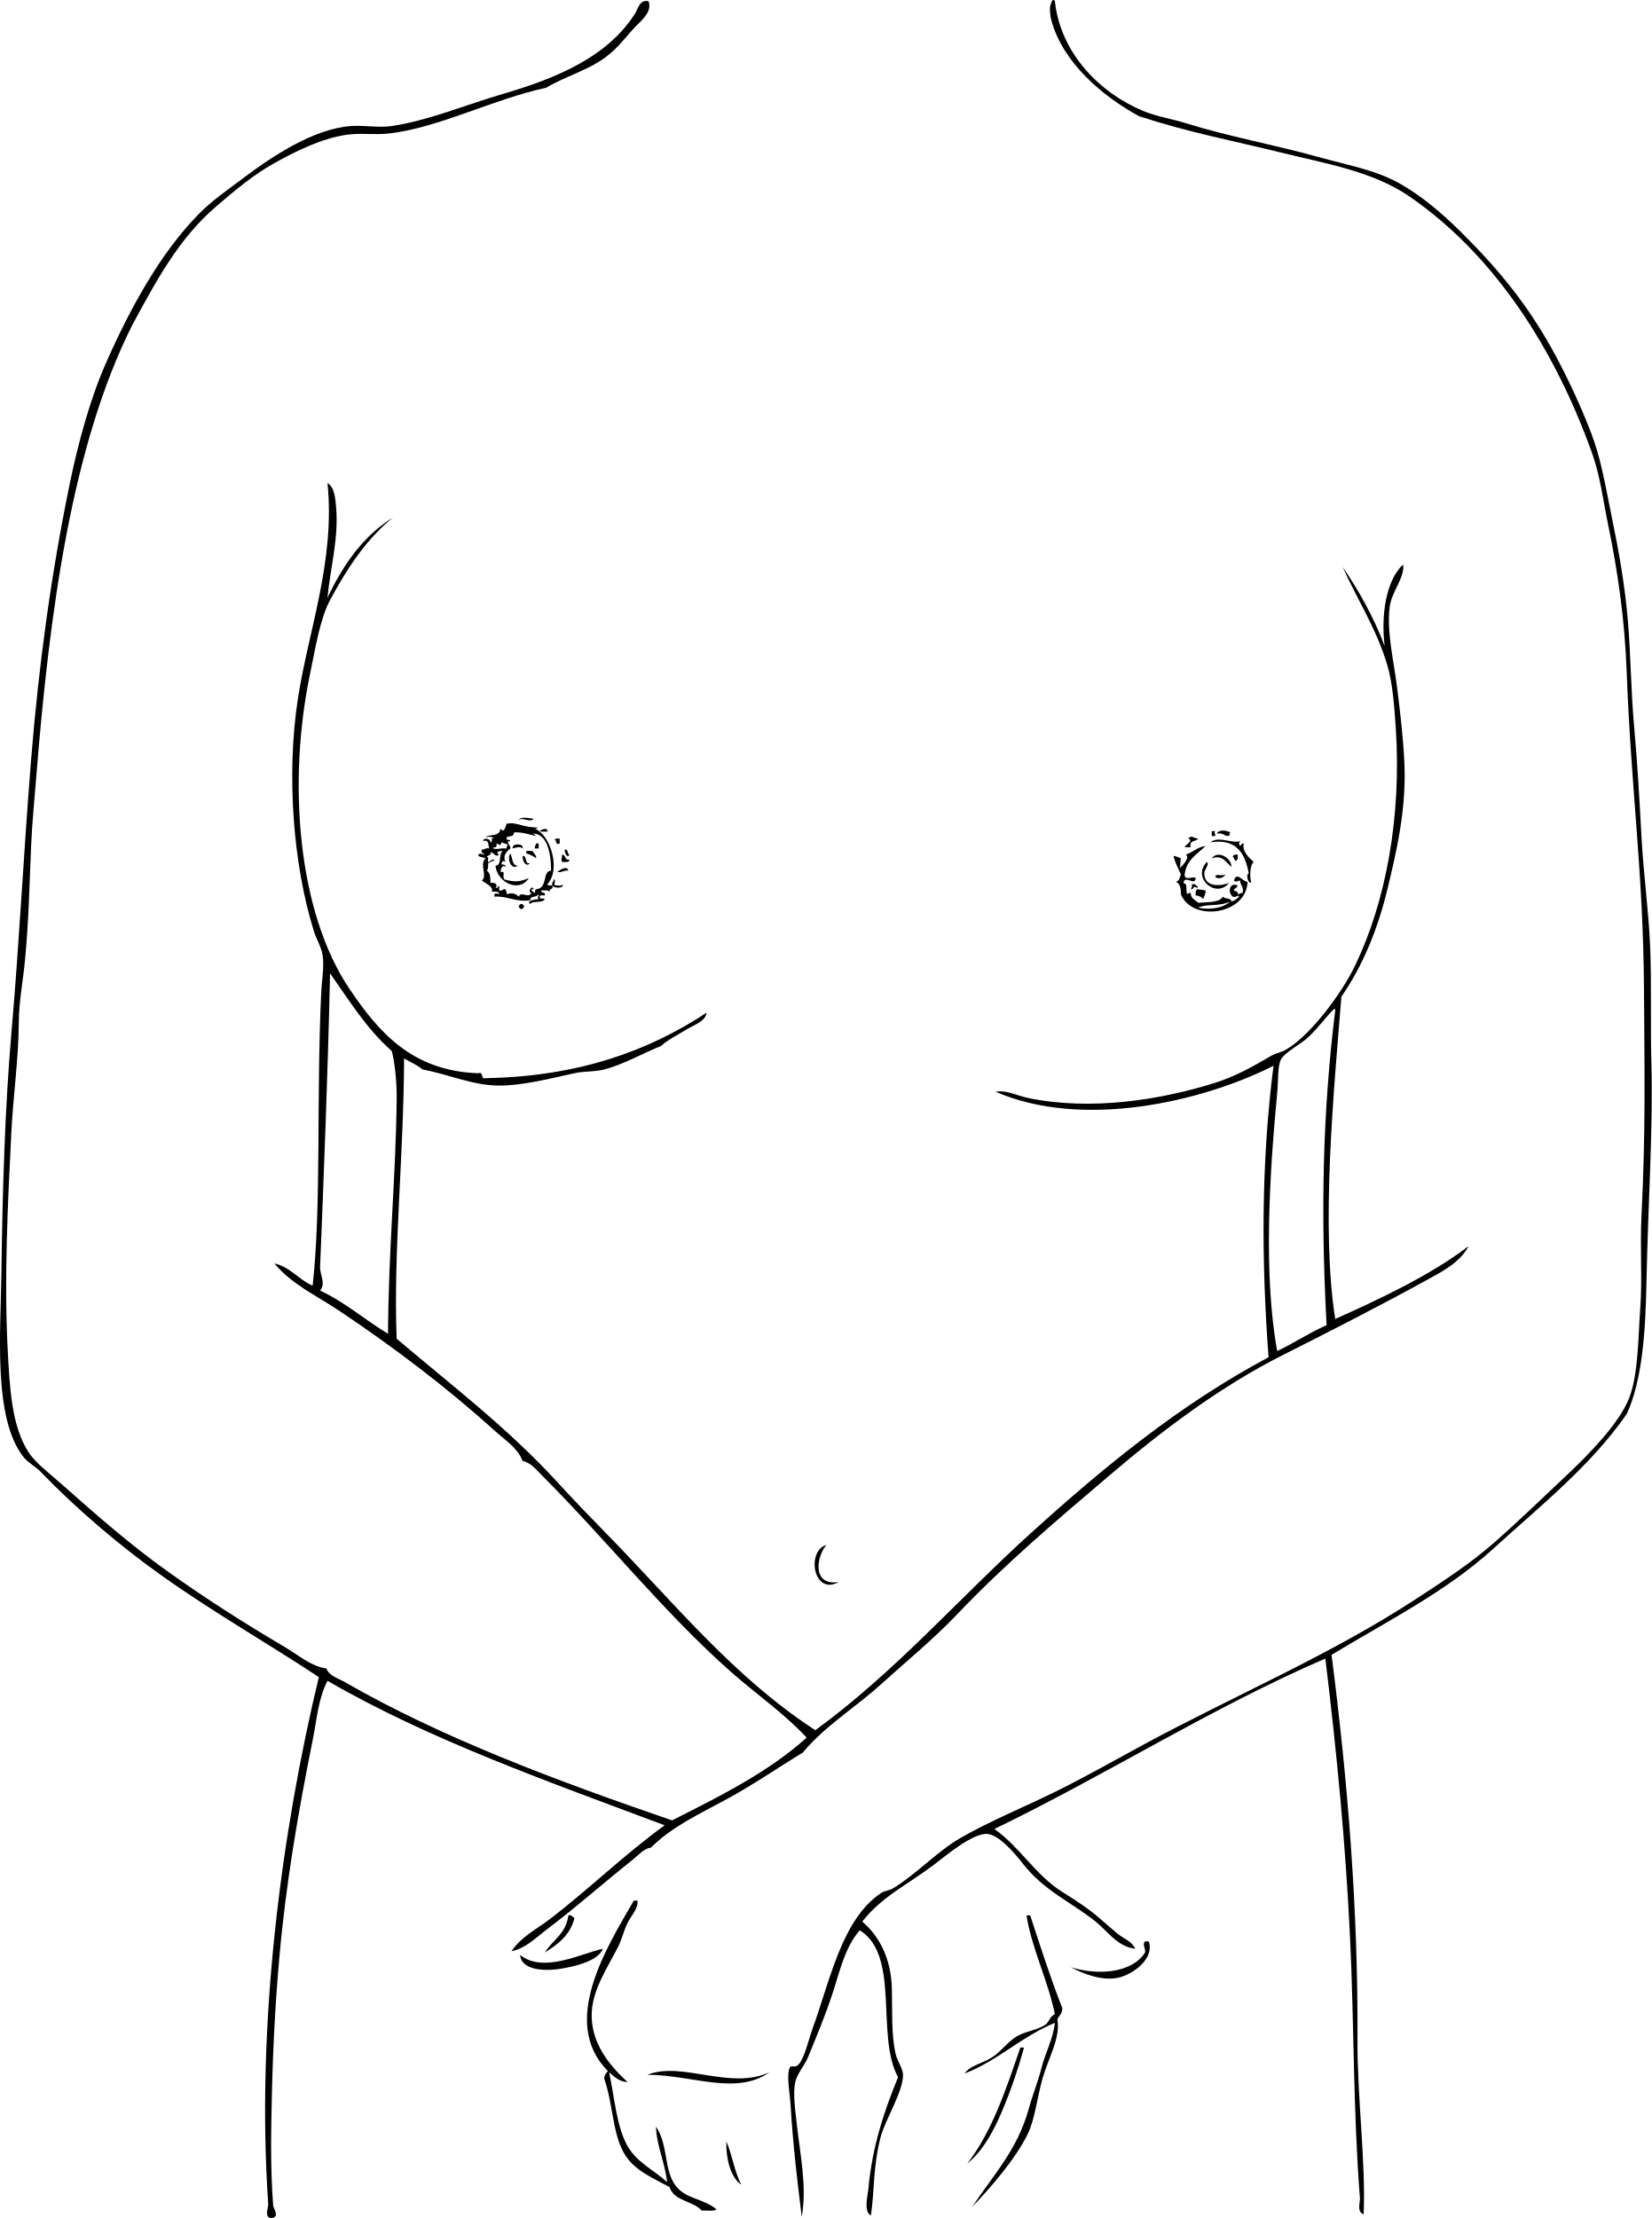
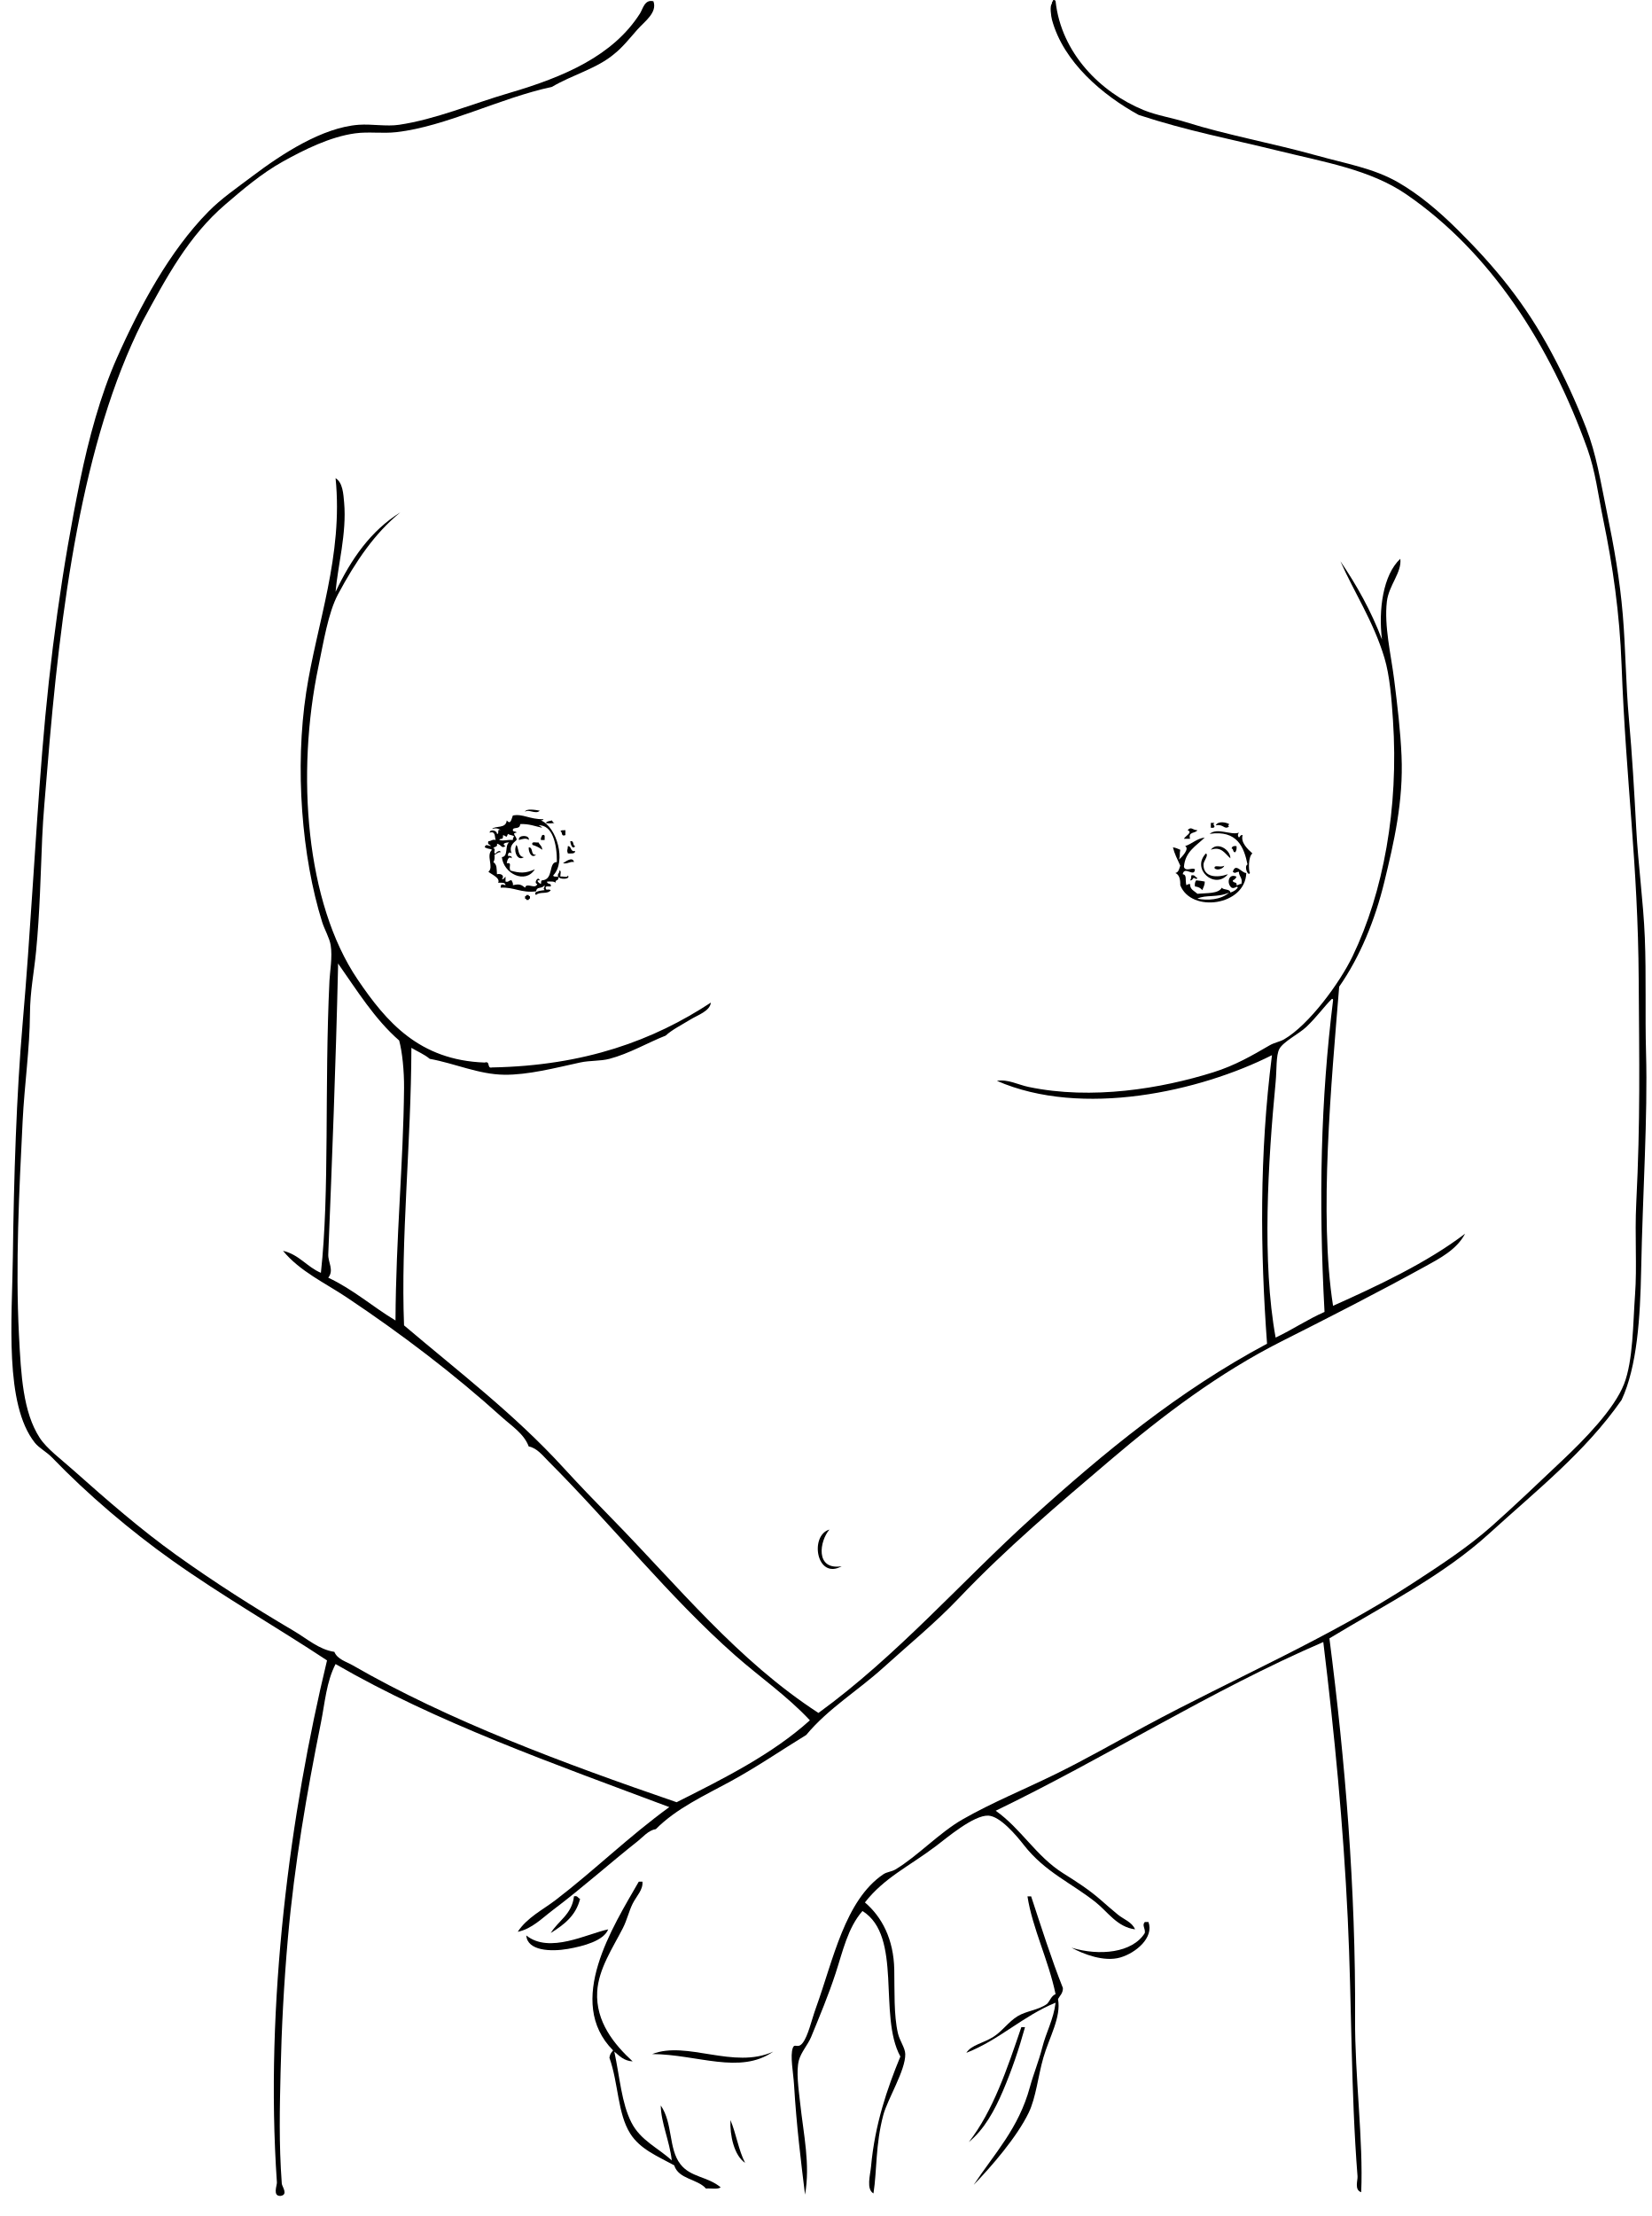
- <svg xmlns="http://www.w3.org/2000/svg" version="1.1" id="Layer_1" x="0px" y="0px" width="325.983px" height="437.741px" viewBox="0 0 325.983 437.741" enable-background="new 0 0 325.983 437.741" xml:space="preserve">
+ <svg xmlns="http://www.w3.org/2000/svg" version="1.1" id="Layer_1" x="0px" y="0px" width="411.023px" height="551.371px" viewBox="-42.52 0 411.023 551.371" enable-background="new -42.52 0 411.023 551.371" xml:space="preserve">
  <g>
-     <path fill-rule="evenodd" clip-rule="evenodd" d="M262.784,326.6c3.148,24.353,5.263,49.973,5.119,75.799   c-0.067,11.551,1.67,24.407,1.217,34.607c-1.405-0.463-0.667-2.352-0.731-3.167c-1.352-17.217-1.122-34.039-1.949-51.426   c-0.887-18.6-2.628-36.579-4.875-55.083c-22.369,9.641-43.188,22.941-65.317,33.634c5.061,3.571,8.057,9.063,13.405,12.431   c2.688,1.691,5.186,3.284,7.555,5.363c1.099,0.961,2.287,2.001,3.413,2.923c1.124,0.922,2.811,1.464,3.411,2.926   c-3.56-0.459-5.442-3.479-7.799-5.363c-4.868-3.891-10.137-6.02-14.38-11.455c-1.543-1.977-4.723-5.734-7.068-5.849   c-2.942-0.144-8.405,4.531-10.48,6.093c-5.381,4.051-10.279,6.273-14.137,11.211c3.393,2.886,5.738,7.333,5.852,13.405   c0.079,4.266-0.111,9.039,0.729,12.675c0.353,1.522,1.435,2.886,1.464,4.144c0.072,3.237-3.536,8.961-4.388,12.185   c-1.567,5.94-1.224,10.801-1.949,15.599c-1.493-0.845-0.64-3.672-0.487-5.36c0.759-8.405,3.223-15.553,5.848-21.936   c-4.48-8.169,0.512-23.972-7.554-29.003c-2.942,3.347-3.938,8.077-5.363,12.429c-1.414,4.32-3.217,8.633-4.875,12.674   c-0.611,1.492-2.014,3.061-2.437,4.631c-0.598,2.223-0.06,5.733,0.243,8.529c0.687,6.328,2.046,12.275,0.976,18.28   c-0.813-6.642-1.697-13.681-2.194-21.936c-0.141-2.337-0.819-5.781-0.243-7.312c0.391-1.037,0.965,0.258,1.949-0.974   c1.101-1.381,1.788-4.601,2.682-7.068c3.432-9.487,5.748-21.377,13.404-26.566c0.749-0.509,1.642-0.498,2.438-0.976   c4.394-2.629,8.751-7.338,13.405-9.992c5.867-3.35,12.344-5.984,18.521-9.018c6.001-2.945,11.885-6.316,17.792-9.506   c17.54-9.468,36.545-17.524,53.376-28.516c5.523-3.606,10.972-7.131,15.842-11.455c4.498-3.992,9.237-8.53,14.137-13.161   c4.262-4.028,10.24-10.107,12.188-15.111c1.835-4.716,1.774-12.135,2.193-17.792c0.421-5.713-0.079-11.817,0.242-18.278   c0.83-16.641,0.59-28,0.487-44.602c-0.142-23.249-2.524-38.958-3.411-62.637c-0.39-10.37-1.747-19.752-3.657-29.003   c-1.034-5.017-1.569-9.685-3.167-14.137c-7.477-20.84-19.379-39.217-36.071-50.694c-7.21-4.957-16.391-6.445-25.834-8.774   c-9.021-2.225-17.851-3.884-27.542-7.068c-7.102-3.894-15.021-10.481-17.304-19.011c-0.165-0.612-0.481-2.786,0-3.168   c-0.069-0.394,0.229-0.419,0.244-0.731c0.281-0.04,0.434,0.053,0.485,0.243c1.115,10.296,8.912,18.157,17.548,21.692   c2.625,1.075,5.674,1.537,8.532,2.438c7.992,2.519,17.34,4.205,25.834,6.58c6.034,1.688,11.451,2.566,16.33,5.362   c4.164,2.387,8.124,5.716,11.941,9.506c7.527,7.466,13.492,14.715,18.768,24.616c2.571,4.826,4.811,9.684,6.824,14.867   c2.033,5.233,2.84,10.491,4.144,16.817c1.389,6.731,2.568,13.336,3.169,20.473c0.567,6.758,0.59,13.779,1.218,20.716   c0.643,7.109,1.065,14.503,1.462,21.935c0.386,7.18,1.411,14.385,1.707,21.692c0.301,7.438,0.034,15.432,0.244,22.91   c0.356,12.821-0.667,27.783-0.976,43.384c-0.186,9.363-0.786,19.142-3.899,25.834c-7.243,10.396-17.091,18.148-26.321,26.567   C285.374,314.155,273.927,319.846,262.784,326.6z" />
-     <path fill-rule="evenodd" clip-rule="evenodd" d="M242.799,164.279c-0.15,0.217-0.294,0.437,0,0.488   c-1.045,0.718-1.021-0.543-2.682-0.244C240.611,163.583,242.229,163.938,242.799,164.279z" />
-     <path fill-rule="evenodd" clip-rule="evenodd" d="M239.142,164.036c0.244,0,0.487,0,0.731,0c-0.596,0.324,0.44,0.735-0.244,0.975   c-0.162,0-0.325,0-0.487,0C239.142,164.686,239.142,164.36,239.142,164.036z" />
-     <path fill-rule="evenodd" clip-rule="evenodd" d="M236.462,165.498c-0.377,0.679-1.885,0.229-1.464,1.707c-0.404,0-0.811,0-1.217,0   c0.245-0.551,1.845-1.28,0.731-1.707C235.268,164.663,235.444,165.489,236.462,165.498z" />
-     <path fill-rule="evenodd" clip-rule="evenodd" d="M109.48,165.741c0.076-0.33,0.611-0.202,0.975-0.244c0,0.325,0,0.65,0,0.975   C109.502,166.858,109.951,165.839,109.48,165.741z" />
-     <path fill-rule="evenodd" clip-rule="evenodd" d="M105.825,166.472c0.733-0.245,0.432,0.543,0.487,0.976c-0.244,0-0.487,0-0.731,0   C105.478,166.938,105.748,166.802,105.825,166.472z" />
-     <path fill-rule="evenodd" clip-rule="evenodd" d="M103.144,167.448c-0.479-0.484-1.392-0.156-1.95,0   C100.906,166.382,103.433,166.382,103.144,167.448z" />
-     <path fill-rule="evenodd" clip-rule="evenodd" d="M237.924,166.96c-1.67,1.661-3.903,2.76-4.143,5.85   c0.34,1.044,1.63,0.029,2.193,0.487c-0.106,1.733-2.098-0.789-2.438,0.975c0.896,0.111,0.436,1.063,0.731,2.193   c0.196-0.128,0.395-0.253,0.729-0.243c-0.012,1.151,0.891,1.384,1.464,1.949c1.939-0.182,4.183,0.027,4.873-1.219   c0.354,0.54,1.609,0.178,1.708,0.975c0.61-0.2,1.132-0.492,1.461-0.975c-0.035-0.544-0.612,0.316-1.218,0   c-1.057-0.809-0.632-2.942,0.975-2.193c-0.136,0.352-0.38,0.594-0.73,0.731c-0.072,0.641,0.944,0.192,0.73,0.975   c0.438,0.031,0.515-0.298,0.976-0.243c0.307-1.284-0.505-1.445-0.488-2.438c-0.606,0.026-0.755,0.457-1.218,0   c0.559-1.889,1.75,0.259,2.68,0.244c-0.196,6.526-10.964,8.011-13.161,2.437c0.033-1.169-0.186-2.089-0.974-2.437   c0.671-0.14,0.759-0.865,0.974-1.462c-0.663-1.472-1.155-2.375-1.462-3.656c0.569,0.08,1.008,0.293,1.462,0.488   c-0.191,1.043,0.035,0.994-0.244,1.95c0.607-0.542,2.144-2.162,1.22-2.682C235.43,168.204,236.274,167.18,237.924,166.96z    M236.462,179.146c1.952,0.391,4.631,0.282,6.337-1.219C240.409,179.003,238.113,178.299,236.462,179.146z" />
-     <path fill-rule="evenodd" clip-rule="evenodd" d="M111.43,167.691c0.831-0.18,0.402,0.899,0.976,0.975   C111.857,169.508,111.442,168.19,111.43,167.691z" />
-     <path fill-rule="evenodd" clip-rule="evenodd" d="M105.094,167.935c0.217,0.515,0.742,0.72,0.731,1.462   c-0.546-0.428-1.201-0.75-1.95-0.975C103.625,167.604,104.633,168.043,105.094,167.935z" />
-     <path fill-rule="evenodd" clip-rule="evenodd" d="M100.707,168.423c0.487,0.812,0.244,2.356,1.463,2.437   C100.892,171.797,100,169.535,100.707,168.423z" />
-     <path fill-rule="evenodd" clip-rule="evenodd" d="M243.043,171.103c-1.08-0.929-1.809-2.463-3.901-1.706   C240.359,167.729,243.043,169.304,243.043,171.103z" />
-     <path fill-rule="evenodd" clip-rule="evenodd" d="M244.261,168.666c0.077,0.566-0.04,0.937-0.244,1.219   c-0.562,0.075-0.271-0.704-0.73-0.73C243.345,168.725,243.706,168.598,244.261,168.666z" />
-     <path fill-rule="evenodd" clip-rule="evenodd" d="M103.144,168.91c0.986-0.01,0.288,1.663,1.462,1.463   C103.724,171.239,103.054,169.824,103.144,168.91z" />
-     <path fill-rule="evenodd" clip-rule="evenodd" d="M238.168,170.128c0.608,0.355-0.476,1.477-0.488,2.193   c-0.046,2.615,2.726,2.709,4.875,1.95C239.957,177.419,235.152,173.257,238.168,170.128z" />
-     <path fill-rule="evenodd" clip-rule="evenodd" d="M112.162,171.835c-0.944-0.13-1.19,0.435-2.194,0.243   C110.369,171.852,111.89,170.62,112.162,171.835z" />
-     <path fill-rule="evenodd" clip-rule="evenodd" d="M241.823,172.566c-0.108,0.558-1.475,1.103-1.95,0.488   C239.838,172.283,241.083,173.039,241.823,172.566z" />
-     <path fill-rule="evenodd" clip-rule="evenodd" d="M108.994,174.759c-0.202-0.689,0.343-0.632,0.243-1.219   c0.528-0.041,0.11,0.864,0.244,1.219c0.429-0.141,1.433,0.295,1.463-0.244C111.582,175.292,109.359,175.41,108.994,174.759z" />
-     <path fill-rule="evenodd" clip-rule="evenodd" d="M235.242,174.515c0.778-0.208,0.755,0.384,1.22,0.488   c-0.179,0.434-0.444,0.034-0.731,0c-0.248,0.158-0.253,0.56-0.732,0.487C235.188,175.273,235.261,174.939,235.242,174.515z" />
-     <path fill-rule="evenodd" clip-rule="evenodd" d="M236.218,175.49c1.068,0.126,0.801,0.076,1.706,0.244   c0.025,0.756-0.298,1.165-0.488,1.707c-0.312-0.418-0.801-0.662-1.461-0.732C235.897,176.144,236.014,175.774,236.218,175.49z" />
-     <path fill-rule="evenodd" clip-rule="evenodd" d="M102.656,178.416c0.163,0,0.325,0,0.488,0c-0.045,0.208,0.095,0.229,0.244,0.243   c0,0.163,0,0.326,0,0.488c-0.208-0.045-0.23,0.095-0.244,0.244c-0.163,0-0.325,0-0.488,0c0.045-0.208-0.095-0.23-0.243-0.244   c0-0.163,0-0.326,0-0.488C102.62,178.704,102.643,178.563,102.656,178.416z" />
-     <path fill-rule="evenodd" clip-rule="evenodd" d="M163.1,304.908c-1.961,2.222-2.937,8.166,2.436,7.312   C160.524,315.023,159.067,306.081,163.1,304.908z" />
-     <path fill-rule="evenodd" clip-rule="evenodd" d="M125.811,375.101c0.165,1.609-1.164,2.825-1.95,4.387   c-0.729,1.449-1.117,3.244-1.95,4.875c-2.006,3.931-4.859,8.13-5.118,12.673c-0.343,6.01,3.441,10.555,7.067,13.893   c-1.762-0.106-2.631-1.104-3.655-1.949c1.112,5.165,1.43,10.248,3.412,14.137c1.834,3.599,5.301,5.017,8.042,7.555   c-0.419-3.831-2.161-7.553-2.193-10.968c2.447,3.586,1.511,8.595,3.9,11.699c2.05,2.667,5.426,2.436,8.043,4.631   c-0.589,0.467-1.959,0.154-2.925,0.244c-1.706-1.949-5.473-1.839-6.336-4.631c-3.238-1.781-6.798-3.19-8.774-6.337   c-2.545-4.053-2.32-9.943-4.144-15.112c0.116-0.641,0.191-0.819,0.731-1.462c-9.645-9.723,0.004-24.71,5.118-33.634   C125.323,375.101,125.567,375.101,125.811,375.101z" />
-     <path fill-rule="evenodd" clip-rule="evenodd" d="M112.162,378.026c0.777-0.208,0.753,0.384,1.219,0.488   c-0.828,3.396-3.253,5.196-5.85,6.824C109.042,382.868,111.765,381.609,112.162,378.026z" />
-     <path fill-rule="evenodd" clip-rule="evenodd" d="M202.584,378.026c0.244,0,0.488,0,0.731,0c2.042,6.164,4.002,12.408,6.337,18.28   c0.011,1.065-0.608,1.503-0.976,2.193c0.667,3.639-1.739,7.581-2.926,11.697c-1.042,3.622-1.472,7.967-2.923,10.968   c-2.342,4.841-7.408,10.704-10.968,14.38c4.166-6.286,8.962-11.236,11.212-19.497c0.702-2.583,1.764-5.136,2.438-7.8   c0.805-3.197,2.28-5.67,2.679-9.019c-6.578,2.684-11.139,7.386-17.792,9.994c0.982-1.566,3.308-1.89,5.363-3.169   c1.753-1.093,3.077-3.06,4.875-4.144c1.743-1.053,4.17-1.218,5.849-2.438c0.603-0.615,0.836-1.602,1.705-1.949   C206.779,390.724,203.578,384.427,202.584,378.026z" />
-     <path fill-rule="evenodd" clip-rule="evenodd" d="M225.98,383.145c0.244,0,0.488,0,0.731,0c1.118,3.121-2.508,6.159-5.604,7.066   c-3.257,0.955-7.385-0.676-9.749-1.949c5.564,1.703,12.162,1.046,14.622-2.924C226.129,384.429,225.359,383.795,225.98,383.145z" />
-     <path fill-rule="evenodd" clip-rule="evenodd" d="M118.986,384.607c-0.886,2.267-4.893,3.351-8.043,3.898   c-3.4,0.593-8.072,0.391-8.287-2.681C107.273,389.534,114.765,385.489,118.986,384.607z" />
-     <path fill-rule="evenodd" clip-rule="evenodd" d="M202.096,404.104c-1.209,4.381-2.679,8.672-4.387,12.673   c-1.664,3.901-3.711,7.688-6.824,10.238c4.873-6.258,7.647-14.614,10.479-22.911C201.608,404.104,201.853,404.104,202.096,404.104z   " />
-     <path fill-rule="evenodd" clip-rule="evenodd" d="M151.889,408.979c-6.659,4.642-15.064,0.557-24.128,0.488   C134.701,406.746,144.006,412.574,151.889,408.979z" />
-     <path fill-rule="evenodd" clip-rule="evenodd" d="M143.359,422.627c1.136,2.682,1.618,6.018,2.924,8.53   C144.081,429.692,143.218,425.628,143.359,422.627z" />
-     <path fill-rule="evenodd" clip-rule="evenodd" d="M139.458,199.862c-0.201,1.717-2.576,2.447-4.143,3.413   c-1.733,1.069-3.605,1.994-4.875,3.169c-3.577,1.407-7.255,3.593-11.211,4.63c-1.839,0.484-3.876,0.3-5.849,0.732   c-4.98,1.089-10.396,2.496-15.112,2.438c-5.111-0.064-9.772-2.236-14.866-3.169c-1.051-0.898-2.443-1.456-3.656-2.193   c-0.05,19.053-2.143,38.187-1.463,55.326c10.933,9.276,21.981,17.673,31.685,28.271c3.188,3.483,6.448,6.869,9.749,10.236   c13.187,13.454,25.043,28.269,41.189,38.752c15.735-11.442,28.387-26.093,42.651-38.996c14.247-12.887,29.109-25.165,46.795-34.608   c-1.359-18.486-1.553-37.621,0.977-57.519c-14.312,7.227-37.851,12.531-54.838,5.118c2.173-0.375,4.21,0.774,6.337,1.219   c12.629,2.639,26.47,0.314,36.801-2.924c4.35-1.363,7.766-3.355,11.212-5.362c0.997-0.58,2.056-0.713,2.925-1.219   c4.944-2.878,11.063-11.199,13.649-16.573c6.119-12.718,9.22-29.485,8.042-47.039c-0.29-4.329-0.632-8.852-1.705-12.43   c-2.186-7.273-6.116-13.206-8.774-19.254c3.224,4.738,6.089,9.835,8.286,15.598c-0.736-5.914,0.217-12.895,3.657-16.085   c0.336,2.726-2.302,5.265-2.682,8.53c-0.567,4.883,0.826,10.528,1.462,15.599c0.642,5.106,1.249,10.232,1.462,15.111   c0.402,9.155-1.535,17.361-3.411,25.103c-1.864,7.69-4.849,14.966-9.019,20.96c-1.534,18.915-4.076,45.583-1.218,63.612   c8.701-3.892,18.72-8.574,26.322-14.38c-1.668,3.202-5.106,4.962-8.044,6.581c-9.202,5.071-19.102,10.12-28.516,14.868   c-12.513,6.309-23.701,14.78-34.122,23.641c-10.444,8.883-20.823,17.653-30.221,27.541c-4.7,4.944-10.061,9.318-15.111,13.893   c-5.039,4.563-10.974,8.131-15.355,13.405c-4.958,3.031-9.796,6.369-15.11,9.261c-5.201,2.829-10.772,5.38-14.868,9.506   c-1.492,0.231-2.548,1.562-3.656,2.438c-5.495,4.339-11,9.27-16.816,13.648c-2.191,1.649-4.271,3.826-7.068,4.387   c1.867-2.85,4.964-4.357,7.555-6.336c7.608-5.815,14.687-12.746,22.667-18.524c-23.036-8.648-46.476-16.892-66.538-28.516   c-1.834,3.521-2.118,7.69-2.924,11.699c-2.79,13.873-5.282,28.187-6.58,42.895c-0.798,9.045-1.264,17.922-1.463,26.811   c-0.154,6.899-0.356,14.053,0.244,22.179c0.042,0.569,1.353,2.199-0.244,2.438c-1.641,0.081-0.691-2.106-0.731-2.682   c-2.446-35.69,2.694-73.837,9.993-104.07c-9.893-6.55-20.739-12.726-30.953-19.985c-8.213-5.837-16.757-13.072-23.886-20.473   c-1.053-1.094-2.576-1.874-3.412-2.925c-6.11-7.688-4.54-24.617-4.387-37.046c0.195-15.809,0.719-32.396,1.949-46.551   c1.582-18.177,2.397-35.459,3.9-54.107c1.531-19.001,4.013-36.826,7.555-54.106c1.719-8.387,4.091-17.106,7.312-24.372   c4.594-10.366,10.547-21.413,18.278-29.248c2.574-2.608,5.412-4.534,8.774-7.068c5.845-4.404,13.937-9.717,21.204-10.236   c2.621-0.187,5.472,0.381,8.043,0c7.238-1.072,14.581-4.186,21.935-6.336c11.024-3.224,20.722-7.443,26.079-15.843   c0.575-0.901,0.927-2.892,2.682-2.437c0.819,2.26-1.775,4.03-3.169,5.605c-1.56,1.766-3.023,3.622-4.63,4.875   c-3.413,2.924-8.462,4.212-12.43,6.581c-10.427,2.241-21.118,7.882-30.953,9.018c-2.858,0.33-5.569-0.127-8.287,0.244   c-4.984,0.68-10.131,3.25-14.38,5.605c-4.339,2.405-8.235,5.777-11.455,8.53c-7.405,6.331-11.781,14.56-16.573,23.397   c-12.019,23.86-16.381,56.881-19.011,89.691c-0.354,4.417-0.79,8.842-0.975,13.161c-0.32,7.505-0.475,15.005-1.219,22.667   c-0.433,4.455-1.185,7.862-1.219,12.429c-0.053,7.067-1.096,14.094-1.463,21.448c-0.691,13.879-1.451,28.608-0.73,42.652   c0.41,7.993,0.8,15.325,4.143,20.473c1.39,2.141,4.216,4.231,6.58,6.337c6.825,6.073,13.58,11.953,20.717,17.061   c7.554,5.405,15.192,10.271,23.397,15.11c2.595,1.53,4.999,3.701,8.043,4.144c0.611,1.505,2.379,1.945,3.655,2.682   c19.088,11.002,41.833,19.479,64.587,27.296c9.51-4.788,19.047-9.55,26.567-16.329c-4.542-4.867-9.95-8.581-14.868-12.917   c-13.211-11.649-24.677-26.14-37.291-38.752c-1.125-1.126-2.264-2.62-3.899-2.925c-0.934-2.538-3.425-4.098-5.362-5.85   c-9.418-8.519-19.946-16.535-30.954-23.884c-4.309-2.878-9.305-5.163-12.673-9.262c3.231,0.751,4.758,3.204,7.555,4.387   c1.766-16.098,0.686-36.854,1.707-58.25c0.083-1.743,0.628-4.745,0.243-7.067c-0.245-1.48-1.23-3.112-1.706-4.631   c-4.073-13.018-5.471-30.773-3.168-45.82c2.081-13.601,7.408-27.249,5.849-42.652c1.45,0.905,1.556,3.178,1.707,4.875   c0.544,6.106-1.274,12.603-1.707,17.792c3.083-6.504,7.003-12.171,12.918-15.842c-5.109,4.162-8.885,9.716-12.43,16.329   c-1.966,3.669-2.903,9.626-3.899,14.38c-4.49,21.411-2.534,47.111,7.799,62.394c5.723,8.462,12.291,16.116,25.347,16.573   c1.199-0.387,0.365,1.259,1.461,0.975C114.348,212.448,128.089,207.341,139.458,199.862z M65.123,192.795   c-0.443,19.517-1.202,38.729-1.95,57.275c-0.062,1.534,1.196,3.145,0,4.631c4.976,2.336,8.839,5.784,13.405,8.531   c0.09-16.829,1.559-31.153,1.706-46.309c0.033-3.43-0.366-7.309-0.975-9.504c-4.902-4.279-8.393-9.969-12.186-15.355   C65.123,192.307,65.123,192.551,65.123,192.795z M258.153,204.737c-1.418,1.343-4.587,2.91-5.363,4.387   c-0.671,1.279-0.492,4.095-0.729,6.58c-1.532,16.025-2.744,35.92,0,50.939c3.361-1.594,6.313-3.598,9.748-5.119   c-1.218-22.673-0.742-42.386,1.707-62.15c-0.015-0.149-0.037-0.289-0.244-0.244C261.765,200.596,260.332,202.674,258.153,204.737z" />
-     <path fill-rule="evenodd" clip-rule="evenodd" d="M105.337,161.598c-0.727,0.843-2.337-0.42-2.924,0.244   C102.506,161.114,104.52,161.45,105.337,161.598z" />
-     <path fill-rule="evenodd" clip-rule="evenodd" d="M95.832,165.253c0.616-0.729,2.772,0.023,2.925-1.706   c0.768,0.897,0.894-0.13,1.219-0.975c1.952-0.419,3.316,0.781,6.093,0.731c-0.006,0.237-0.298,0.189-0.487,0.244   c3.167,1.333,5.114,8.185,2.438,10.967c0.075,0.331,0.61,0.203,0.975,0.244c0.353,0.922-0.67,0.468-0.488,1.219   c-0.314-0.335-1.058-0.241-1.706-0.244c-0.073,0.642,0.945,0.192,0.73,0.975c-0.431,0.056-1.221-0.245-0.975,0.488   c0.212,0.367,0.365-0.068,0.975,0.244c-0.56,0.911-2.224,0.214-2.924,0.975c-0.775-0.713,1.048-0.888,1.706-0.975   c-0.406-0.485,0.021-0.311,0-0.976c-0.657,0.853-1.524,0.149-1.706,1.219c-2.891,0.388-4.438-0.889-7.068-0.731   c0.029-0.903,0.354-0.613,0.975-0.488c-0.027-0.623-0.816-0.484-1.463-0.487c0.451-0.958-1.238-1.613-1.949-2.193   c1.155-0.892-0.564-3.292,0.73-4.387c-0.515-0.276-0.707-0.095-1.461-0.488c0.168-0.764,0.649-0.318,1.219-0.244   c-0.105-0.382-0.768-0.207-0.488-0.975c0.574,0.006,0.717-0.419,1.462-0.243c-0.279-0.615,0.043-1.831-1.219-1.463   c0.038-0.76,1.491-0.469,1.463,0.244c0.583,0.096-0.136-1.11,0.73-0.732C97.012,165.061,96.418,165.07,95.832,165.253z    M101.438,164.279c-0.032,1.217-1.51,0.446-1.462,1.219c0.003,0.402,0.676,0.137,0.731,0.488c-1.167,0.056,0.188,0.864,0,1.463   c-0.747,0.675-1.516,1.351-0.975,2.68c-0.356-0.349-0.772-0.187-0.731,0.488c0.383,0.023,0.844-0.033,0.731,0.487   c-0.553-0.556-0.886,0.352-0.975,0.975c1.177-0.122,0.3,0.618,0.731,1.462c1.876,0.533,2.977,0.594,4.875-0.244   c-1.938,3.022-6.239,0.837-6.581-2.438c1.362-0.1,0.539-2.385,1.462-2.924c-0.87-0.006-1.54,0.335-0.731,0.73   c-0.881,0.563-0.696-0.237-1.706-0.487c0.213,0.782-0.633,0.506-0.732,0.975c0.662-0.174-0.174,1.149,0.488,0.975   c0.067-0.221,0.908-0.818,0.975-0.244c-0.606-0.038-0.754,0.384-1.218,0.488c0.032,0.6,0.036,1.174-0.244,1.462   c0.786,0.573,0.641,1.327,0.732,2.437c0.935-0.222,1.555,0.398,0.975,0.976c0.479,0.073,0.483-0.329,0.731-0.488   c0,0.325,0,0.649,0,0.975c0.689,0.201,0.632-0.343,1.219-0.244c0.077,0.33,0.347,0.466,0.244,0.975   c1.308-0.295,1.64-0.144,2.438,0.488c0.289-1.148,2.014,0.446,2.437-0.73c-0.814-0.15,0.166-1.719,0.488-0.732   c-0.997-0.115-0.037,0.657,0.244,0.732c0.038-0.287-0.042-0.692,0.244-0.732c2.345-0.166,1.168-3.625,2.924-3.655   c0.034-3.528-0.847-7.438-3.656-7.312c0.288,0.119,0.552,0.26,0.731,0.488C104.41,164.72,103.229,164.194,101.438,164.279z    M98.026,166.472c-0.039,0.288,0.042,0.692-0.244,0.732c-0.19,0.054-0.48,0.006-0.488,0.244c0.989,0.263,1.337-0.096,2.681,0   c-0.01-0.336,0.115-0.536,0.244-0.732c-0.321-0.248-0.898-0.239-1.219-0.487C98.618,167.167,98.809,166.712,98.026,166.472z" />
-     <path fill-rule="evenodd" clip-rule="evenodd" d="M107.775,163.548c0.107,0.217,0.214,0.436,0.487,0.488   c-0.163,0.093-1.418,0.163-1.706,0C106.763,163.673,107.341,163.683,107.775,163.548z" />
-     <path fill-rule="evenodd" clip-rule="evenodd" d="M247.43,170.128c-0.828,0.589-0.799,3.402-0.488,3.9   c-0.379,0.752-1.244-1.323-0.487-1.707c-0.701-3.387-2.004-6.909-7.555-6.092c1.583-1.32,4.235,0.334,5.849-0.244   c-0.281,0.361-0.281,0.614,0,0.975c0.248-0.158,0.252-0.561,0.732-0.488C245.046,167.958,246.479,169.259,247.43,170.128z" />
-     <path fill-rule="evenodd" clip-rule="evenodd" d="M110.943,168.666c0.803,0.011,0.42,1.206,1.462,0.976   c-0.028,0.623-0.816,0.484-1.462,0.487C110.67,169.361,110.921,169.577,110.943,168.666z" />
+     <path d="M288.306,407.648c3.928,30.396,6.568,62.375,6.388,94.608c-0.083,14.418,2.085,30.464,1.521,43.194   c-1.754-0.578-0.833-2.936-0.913-3.952c-1.688-21.489-1.4-42.485-2.434-64.188c-1.106-23.216-3.279-45.657-6.084-68.753   c-27.921,12.034-53.905,28.635-81.523,41.981c6.315,4.456,10.054,11.312,16.729,15.516c3.355,2.109,6.474,4.099,9.431,6.692   c1.371,1.201,2.854,2.499,4.26,3.649c1.403,1.151,3.509,1.827,4.257,3.652c-4.442-0.573-6.792-4.342-9.734-6.694   c-6.076-4.856-12.652-7.514-17.947-14.298c-1.926-2.467-5.894-7.156-8.82-7.3c-3.672-0.18-10.489,5.655-13.079,7.604   c-6.715,5.056-12.827,7.83-17.642,13.993c4.234,3.604,7.16,9.154,7.303,16.731c0.099,5.326-0.138,11.282,0.91,15.82   c0.44,1.9,1.79,3.604,1.827,5.173c0.09,4.04-4.413,11.185-5.476,15.21c-1.956,7.413-1.528,13.48-2.433,19.468   c-1.863-1.053-0.799-4.583-0.608-6.688c0.947-10.49,4.022-19.413,7.298-27.38c-5.59-10.197,0.64-29.921-9.427-36.201   c-3.671,4.179-4.913,10.083-6.693,15.515c-1.765,5.393-4.015,10.774-6.084,15.818c-0.762,1.863-2.513,3.82-3.041,5.78   c-0.746,2.774-0.075,7.155,0.303,10.646c0.857,7.899,2.554,15.322,1.218,22.815c-1.014-8.288-2.118-17.074-2.738-27.379   c-0.177-2.916-1.022-7.216-0.303-9.127c0.487-1.294,1.204,0.322,2.432-1.215c1.375-1.724,2.232-5.742,3.348-8.821   c4.284-11.842,7.174-26.682,16.729-33.159c0.935-0.636,2.049-0.622,3.042-1.219c5.483-3.281,10.921-9.159,16.729-12.472   c7.322-4.181,15.404-7.469,23.113-11.256c7.49-3.676,14.836-7.884,22.207-11.864c21.893-11.817,45.614-21.872,66.622-35.592   c6.894-4.502,13.695-8.9,19.774-14.298c5.612-4.983,11.528-10.647,17.645-16.428c5.319-5.027,12.78-12.614,15.212-18.861   c2.29-5.886,2.215-15.146,2.737-22.207c0.525-7.13-0.099-14.748,0.303-22.813c1.035-20.771,0.736-34.949,0.606-55.671   c-0.177-29.019-3.149-48.626-4.257-78.181c-0.486-12.943-2.181-24.654-4.564-36.201c-1.29-6.262-1.958-12.088-3.952-17.645   c-9.333-26.011-24.188-48.949-45.022-63.274c-9-6.187-20.458-8.044-32.245-10.951c-11.259-2.777-22.28-4.848-34.377-8.822   c-8.863-4.86-18.748-13.082-21.598-23.729c-0.206-0.764-0.601-3.478,0-3.954c-0.087-0.492,0.285-0.523,0.305-0.913   c0.35-0.05,0.541,0.066,0.604,0.303c1.393,12.851,11.124,22.663,21.902,27.075c3.276,1.342,7.083,1.919,10.649,3.043   c9.976,3.145,21.644,5.249,32.245,8.213c7.532,2.107,14.293,3.203,20.383,6.693c5.197,2.979,10.14,7.134,14.904,11.865   c9.395,9.318,16.84,18.366,23.425,30.725c3.21,6.023,6.005,12.086,8.518,18.556c2.537,6.532,3.545,13.095,5.172,20.99   c1.735,8.401,3.206,16.646,3.956,25.554c0.708,8.435,0.736,17.198,1.52,25.856c0.804,8.874,1.33,18.103,1.826,27.378   c0.481,8.962,1.76,17.955,2.131,27.076c0.375,9.283,0.041,19.261,0.303,28.595c0.445,16.003-0.832,34.678-1.217,54.15   c-0.233,11.687-0.981,23.891-4.867,32.245c-9.04,12.976-21.332,22.651-32.853,33.159   C316.501,392.114,302.213,399.217,288.306,407.648z" />
+     <path d="M263.361,205.045c-0.188,0.271-0.367,0.545,0,0.609c-1.304,0.896-1.274-0.678-3.347-0.305   C260.629,204.177,262.649,204.62,263.361,205.045z" />
+     <path d="M258.796,204.743c0.305,0,0.608,0,0.913,0c-0.745,0.404,0.548,0.917-0.305,1.216c-0.203,0-0.406,0-0.608,0   C258.796,205.554,258.796,205.146,258.796,204.743z" />
+     <path d="M255.451,206.567c-0.471,0.847-2.353,0.286-1.827,2.131c-0.505,0-1.013,0-1.521,0c0.307-0.688,2.304-1.598,0.913-2.131   C253.96,205.525,254.18,206.556,255.451,206.567z" />
+     <path d="M96.966,206.871c0.095-0.412,0.763-0.252,1.218-0.305c0,0.406,0,0.811,0,1.217   C96.994,208.265,97.554,206.993,96.966,206.871z" />
+     <path d="M92.405,207.783c0.914-0.306,0.539,0.678,0.607,1.218c-0.305,0-0.607,0-0.912,0   C91.971,208.364,92.308,208.194,92.405,207.783z" />
+     <path d="M89.058,209.001c-0.598-0.604-1.737-0.195-2.434,0C86.264,207.67,89.419,207.67,89.058,209.001z" />
+     <path d="M257.276,208.392c-2.084,2.073-4.872,3.444-5.172,7.302c0.426,1.303,2.036,0.036,2.738,0.607   c-0.132,2.164-2.618-0.985-3.043,1.217c1.118,0.138,0.544,1.327,0.912,2.737c0.245-0.159,0.493-0.315,0.91-0.303   c-0.016,1.437,1.112,1.728,1.827,2.433c2.42-0.228,5.221,0.034,6.083-1.521c0.44,0.674,2.007,0.222,2.132,1.217   c0.76-0.25,1.412-0.614,1.823-1.217c-0.044-0.679-0.765,0.395-1.521,0c-1.319-1.01-0.789-3.673,1.217-2.738   c-0.169,0.439-0.474,0.742-0.912,0.913c-0.089,0.799,1.179,0.239,0.912,1.216c0.546,0.039,0.643-0.372,1.218-0.303   c0.384-1.603-0.63-1.804-0.608-3.043c-0.757,0.032-0.942,0.57-1.521,0c0.699-2.358,2.185,0.323,3.347,0.305   c-0.245,8.146-13.685,9.999-16.428,3.041c0.042-1.459-0.232-2.607-1.216-3.041c0.838-0.175,0.948-1.08,1.216-1.825   c-0.827-1.837-1.441-2.964-1.824-4.563c0.709,0.1,1.258,0.366,1.824,0.609c-0.238,1.302,0.044,1.241-0.305,2.434   c0.759-0.677,2.676-2.699,1.522-3.348C254.163,209.945,255.216,208.667,257.276,208.392z M255.451,223.602   c2.437,0.488,5.78,0.352,7.909-1.521C260.378,223.423,257.511,222.544,255.451,223.602z" />
+     <path d="M99.4,209.304c1.037-0.225,0.502,1.122,1.218,1.217C99.933,211.572,99.415,209.927,99.4,209.304z" />
+     <path d="M91.492,209.609c0.271,0.643,0.926,0.899,0.913,1.825c-0.683-0.535-1.5-0.936-2.435-1.217   C89.658,209.196,90.917,209.744,91.492,209.609z" />
+     <path d="M86.016,210.218c0.607,1.014,0.305,2.94,1.826,3.042C86.247,214.429,85.134,211.606,86.016,210.218z" />
+     <path d="M263.665,213.563c-1.348-1.16-2.259-3.074-4.869-2.129C260.315,209.352,263.665,211.318,263.665,213.563z" />
+     <path d="M265.186,210.521c0.096,0.706-0.051,1.169-0.305,1.521c-0.701,0.094-0.338-0.878-0.911-0.911   C264.042,210.595,264.493,210.437,265.186,210.521z" />
+     <path d="M89.058,210.826c1.231-0.013,0.359,2.076,1.825,1.826C89.781,213.733,88.946,211.967,89.058,210.826z" />
+     <path d="M257.58,212.346c0.759,0.443-0.595,1.843-0.609,2.737c-0.057,3.264,3.402,3.382,6.085,2.434   C259.814,221.447,253.816,216.251,257.58,212.346z" />
+     <path d="M100.314,214.477c-1.179-0.162-1.486,0.543-2.739,0.304C98.076,214.498,99.974,212.96,100.314,214.477z" />
+     <path d="M262.142,215.389c-0.134,0.696-1.841,1.376-2.433,0.609C259.665,215.036,261.219,215.979,262.142,215.389z" />
+     <path d="M96.36,218.126c-0.252-0.86,0.428-0.789,0.302-1.521c0.66-0.051,0.138,1.078,0.305,1.521   c0.537-0.175,1.79,0.369,1.826-0.304C99.59,218.792,96.815,218.939,96.36,218.126z" />
+     <path d="M253.929,217.822c0.97-0.26,0.942,0.479,1.522,0.609c-0.224,0.542-0.555,0.042-0.913,0   c-0.31,0.198-0.315,0.699-0.913,0.608C253.861,218.768,253.952,218.351,253.929,217.822z" />
+     <path d="M255.147,219.039c1.333,0.157,0.999,0.094,2.129,0.304c0.032,0.943-0.371,1.454-0.609,2.131   c-0.389-0.522-0.999-0.827-1.823-0.914C254.745,219.855,254.892,219.393,255.147,219.039z" />
+     <path d="M88.448,222.691c0.203,0,0.406,0,0.609,0c-0.056,0.26,0.118,0.286,0.305,0.304c0,0.202,0,0.406,0,0.608   c-0.26-0.056-0.287,0.119-0.305,0.305c-0.204,0-0.406,0-0.609,0c0.057-0.26-0.119-0.287-0.303-0.305c0-0.203,0-0.407,0-0.608   C88.405,223.05,88.432,222.875,88.448,222.691z" />
+     <path d="M163.892,380.572c-2.447,2.774-3.665,10.192,3.042,9.128C160.677,393.198,158.858,382.038,163.892,380.572z" />
+     <path d="M117.35,468.184c0.206,2.009-1.453,3.525-2.435,5.476c-0.909,1.809-1.393,4.049-2.433,6.085   c-2.505,4.907-6.065,10.148-6.388,15.818c-0.428,7.502,4.294,13.174,8.82,17.341c-2.199-0.132-3.284-1.378-4.561-2.434   c1.387,6.447,1.784,12.791,4.259,17.646c2.289,4.492,6.616,6.263,10.038,9.429c-0.524-4.78-2.697-9.427-2.738-13.688   c3.055,4.476,1.886,10.726,4.869,14.602c2.558,3.328,6.772,3.04,10.039,5.78c-0.736,0.583-2.445,0.192-3.652,0.305   c-2.129-2.433-6.831-2.296-7.908-5.78c-4.041-2.223-8.485-3.982-10.951-7.91c-3.176-5.059-2.896-12.411-5.173-18.861   c0.145-0.801,0.239-1.023,0.913-1.826c-12.039-12.135,0.005-30.842,6.388-41.979C116.74,468.184,117.045,468.184,117.35,468.184z" />
+     <path d="M100.314,471.835c0.969-0.26,0.94,0.479,1.521,0.609c-1.033,4.237-4.06,6.485-7.302,8.516   C96.42,477.879,99.818,476.307,100.314,471.835z" />
+     <path d="M213.167,471.835c0.305,0,0.607,0,0.911,0c2.549,7.693,4.995,15.487,7.909,22.816c0.015,1.328-0.758,1.876-1.218,2.737   c0.833,4.542-2.171,9.461-3.651,14.599c-1.301,4.521-1.839,9.945-3.648,13.689c-2.924,6.044-9.245,13.362-13.688,17.95   c5.199-7.848,11.185-14.025,13.992-24.337c0.876-3.223,2.202-6.409,3.043-9.734c1.005-3.99,2.847-7.077,3.344-11.258   c-8.21,3.35-13.901,9.219-22.204,12.475c1.227-1.955,4.129-2.36,6.693-3.957c2.187-1.362,3.84-3.817,6.083-5.17   c2.176-1.315,5.204-1.521,7.3-3.045c0.753-0.767,1.043-1.999,2.128-2.432C218.402,487.684,214.407,479.825,213.167,471.835z" />
+     <path d="M242.367,478.224c0.305,0,0.609,0,0.913,0c1.396,3.896-3.13,7.688-6.995,8.819c-4.065,1.191-9.218-0.844-12.169-2.432   c6.945,2.124,15.181,1.305,18.251-3.651C242.554,479.828,241.592,479.035,242.367,478.224z" />
+     <path d="M108.831,480.049c-1.105,2.83-6.107,4.184-10.039,4.865c-4.243,0.74-10.074,0.488-10.343-3.347   C94.211,486.2,103.563,481.151,108.831,480.049z" />
+     <path d="M212.558,504.384c-1.51,5.468-3.343,10.824-5.475,15.818c-2.077,4.869-4.631,9.595-8.517,12.778   c6.081-7.811,9.544-18.24,13.076-28.597C211.948,504.384,212.254,504.384,212.558,504.384z" />
+     <path d="M149.899,510.469c-8.312,5.794-18.802,0.696-30.115,0.608C128.447,507.682,140.06,514.957,149.899,510.469z" />
+     <path d="M139.252,527.503c1.419,3.347,2.02,7.514,3.65,10.648C140.154,536.324,139.076,531.25,139.252,527.503z" />
+     <path d="M134.384,249.458c-0.251,2.144-3.216,3.055-5.172,4.26c-2.163,1.334-4.499,2.489-6.085,3.956   c-4.465,1.756-9.055,4.484-13.993,5.779c-2.295,0.604-4.837,0.374-7.3,0.913c-6.216,1.359-12.977,3.115-18.862,3.043   c-6.379-0.08-12.196-2.791-18.556-3.955c-1.312-1.121-3.048-1.817-4.562-2.737c-0.063,23.781-2.676,47.663-1.826,69.056   c13.646,11.577,27.435,22.058,39.547,35.286c3.979,4.348,8.048,8.574,12.168,12.775c16.458,16.794,31.257,35.285,51.41,48.368   c19.638-14.28,35.427-32.566,53.227-48.672c17.783-16.086,36.333-31.41,58.407-43.196c-1.695-23.074-1.938-46.957,1.221-71.793   c-17.864,9.021-47.245,15.641-68.444,6.389c2.711-0.469,5.253,0.966,7.908,1.521c15.762,3.293,33.037,0.392,45.933-3.65   c5.429-1.7,9.692-4.188,13.994-6.692c1.244-0.724,2.565-0.89,3.65-1.521c6.171-3.592,13.809-13.978,17.036-20.686   c7.638-15.874,11.508-36.801,10.038-58.712c-0.362-5.403-0.789-11.049-2.128-15.515c-2.729-9.078-7.635-16.483-10.952-24.032   c4.024,5.914,7.6,12.275,10.343,19.469c-0.92-7.382,0.271-16.095,4.564-20.077c0.419,3.403-2.873,6.572-3.348,10.646   c-0.708,6.095,1.03,13.141,1.825,19.47c0.801,6.373,1.559,12.771,1.824,18.861c0.501,11.427-1.916,21.669-4.257,31.333   c-2.327,9.598-6.054,18.68-11.258,26.161c-1.914,23.609-5.087,56.896-1.521,79.398c10.86-4.858,23.365-10.702,32.854-17.949   c-2.082,3.998-6.374,6.194-10.04,8.215c-11.485,6.329-23.843,12.631-35.593,18.557c-15.618,7.876-29.582,18.448-42.59,29.509   c-13.035,11.087-25.988,22.034-37.717,34.375c-5.866,6.172-12.556,11.63-18.857,17.342c-6.288,5.694-13.695,10.148-19.164,16.73   c-6.188,3.783-12.227,7.949-18.86,11.561c-6.491,3.529-13.444,6.713-18.557,11.864c-1.862,0.288-3.181,1.949-4.563,3.042   c-6.859,5.416-13.729,11.57-20.989,17.036c-2.734,2.058-5.331,4.775-8.821,5.475c2.329-3.557,6.196-5.438,9.429-7.908   c9.496-7.258,18.331-15.909,28.292-23.121c-28.752-10.793-58.01-21.083-83.05-35.592c-2.289,4.395-2.644,9.599-3.649,14.602   c-3.482,17.315-6.593,35.182-8.213,53.54c-0.996,11.289-1.577,22.369-1.826,33.465c-0.193,8.61-0.445,17.54,0.305,27.682   c0.052,0.712,1.688,2.744-0.305,3.044c-2.049,0.101-0.863-2.63-0.913-3.349c-3.052-44.547,3.363-92.159,12.473-129.894   c-12.348-8.177-25.886-15.885-38.635-24.946c-10.25-7.284-20.915-16.315-29.813-25.553c-1.314-1.365-3.215-2.338-4.259-3.651   c-7.626-9.596-5.667-30.725-5.475-46.239c0.242-19.731,0.897-40.435,2.433-58.103c1.975-22.688,2.991-44.259,4.867-67.534   c1.911-23.716,5.008-45.964,9.43-67.533c2.146-10.468,5.107-21.351,9.127-30.42C-7.728,76.212-0.298,62.424,9.352,52.644   c3.212-3.255,6.755-5.659,10.951-8.822c7.295-5.497,17.396-12.128,26.466-12.776c3.271-0.233,6.829,0.476,10.039,0   c9.035-1.338,18.2-5.225,27.379-7.908c13.759-4.024,25.864-9.291,32.55-19.775c0.718-1.125,1.158-3.61,3.348-3.042   c1.021,2.821-2.216,5.03-3.955,6.996c-1.948,2.205-3.774,4.521-5.779,6.085c-4.26,3.65-10.562,5.258-15.516,8.214   c-13.014,2.797-26.359,9.838-38.634,11.256c-3.566,0.412-6.95-0.159-10.342,0.305c-6.221,0.848-12.646,4.056-17.95,6.996   c-5.416,3.001-10.278,7.21-14.296,10.646C4.369,58.722-1.093,68.993-7.073,80.022c-15.002,29.782-20.446,70.997-23.729,111.949   c-0.442,5.513-0.986,11.036-1.217,16.427c-0.4,9.367-0.593,18.729-1.521,28.292c-0.541,5.561-1.479,9.813-1.521,15.514   c-0.067,8.82-1.369,17.591-1.827,26.771c-0.862,17.323-1.81,35.707-0.911,53.237c0.512,9.975,0.999,19.127,5.17,25.553   c1.736,2.672,5.263,5.28,8.213,7.909c8.519,7.58,16.95,14.918,25.859,21.296c9.428,6.745,18.961,12.817,29.202,18.858   c3.239,1.909,6.24,4.62,10.039,5.173c0.763,1.877,2.969,2.427,4.563,3.348c23.825,13.731,52.214,24.312,80.614,34.069   c11.87-5.977,23.773-11.92,33.16-20.381c-5.67-6.075-12.419-10.711-18.558-16.123c-16.489-14.54-30.802-32.626-46.545-48.368   c-1.404-1.405-2.827-3.271-4.867-3.65c-1.165-3.168-4.274-5.115-6.693-7.302c-11.755-10.634-24.895-20.639-38.634-29.812   c-5.379-3.593-11.615-6.444-15.819-11.561c4.033,0.938,5.939,3.998,9.431,5.476c2.204-20.093,0.855-46,2.13-72.705   c0.104-2.175,0.784-5.923,0.304-8.82c-0.306-1.848-1.536-3.885-2.129-5.78c-5.084-16.249-6.83-38.41-3.954-57.191   c2.596-16.976,9.245-34.011,7.3-53.236c1.81,1.129,1.942,3.967,2.131,6.085c0.679,7.621-1.591,15.73-2.131,22.207   c3.848-8.118,8.741-15.191,16.124-19.773c-6.377,5.195-11.089,12.127-15.514,20.381c-2.455,4.579-3.624,12.015-4.867,17.949   c-5.605,26.724-3.163,58.801,9.734,77.877c7.144,10.562,15.341,20.115,31.638,20.686c1.496-0.483,0.455,1.571,1.824,1.217   C103.042,265.168,120.193,258.793,134.384,249.458z M41.602,240.638c-0.554,24.36-1.5,48.34-2.434,71.487   c-0.078,1.915,1.493,3.925,0,5.78c6.21,2.916,11.032,7.22,16.732,10.648c0.112-21.005,1.945-38.883,2.129-57.801   c0.04-4.281-0.458-9.122-1.218-11.862c-6.118-5.341-10.476-12.442-15.209-19.166C41.602,240.029,41.602,240.333,41.602,240.638z    M282.525,255.543c-1.771,1.677-5.726,3.632-6.693,5.476c-0.838,1.597-0.614,5.111-0.91,8.213c-1.913,20.002-3.426,44.834,0,63.58   c4.195-1.99,7.88-4.492,12.167-6.39c-1.521-28.299-0.927-52.904,2.13-77.572c-0.018-0.187-0.046-0.361-0.305-0.306   C287.033,250.375,285.245,252.968,282.525,255.543z" />
+     <path d="M91.795,201.7c-0.908,1.052-2.917-0.525-3.649,0.304C88.262,201.096,90.775,201.515,91.795,201.7z" />
+     <path d="M79.932,206.261c0.768-0.91,3.459,0.029,3.65-2.129c0.958,1.12,1.115-0.162,1.521-1.216   c2.437-0.524,4.139,0.974,7.604,0.912c-0.007,0.296-0.372,0.236-0.607,0.305c3.953,1.664,6.382,10.216,3.042,13.689   c0.094,0.413,0.762,0.253,1.218,0.304c0.44,1.151-0.836,0.584-0.61,1.522c-0.392-0.418-1.32-0.301-2.129-0.305   c-0.091,0.801,1.18,0.24,0.912,1.217c-0.539,0.07-1.525-0.306-1.218,0.609c0.265,0.458,0.456-0.085,1.218,0.304   c-0.7,1.138-2.777,0.268-3.651,1.218c-0.966-0.891,1.308-1.109,2.129-1.218c-0.506-0.604,0.027-0.388,0-1.218   c-0.819,1.064-1.901,0.187-2.129,1.521c-3.608,0.484-5.539-1.109-8.821-0.912c0.036-1.128,0.441-0.766,1.217-0.609   c-0.034-0.778-1.018-0.604-1.826-0.607c0.563-1.196-1.545-2.013-2.433-2.737c1.442-1.114-0.704-4.109,0.912-5.476   c-0.644-0.344-0.883-0.119-1.824-0.609c0.21-0.954,0.81-0.397,1.521-0.305c-0.132-0.477-0.959-0.258-0.609-1.217   c0.716,0.007,0.895-0.523,1.825-0.303c-0.348-0.768,0.053-2.285-1.521-1.827c0.048-0.948,1.861-0.585,1.826,0.305   c0.728,0.12-0.169-1.385,0.912-0.913C81.404,206.021,80.663,206.033,79.932,206.261z M86.928,205.045   c-0.041,1.52-1.885,0.557-1.825,1.521c0.003,0.502,0.843,0.171,0.913,0.609c-1.457,0.07,0.234,1.079,0,1.827   c-0.932,0.842-1.893,1.686-1.217,3.345c-0.444-0.435-0.963-0.233-0.912,0.609c0.478,0.029,1.053-0.042,0.912,0.608   c-0.69-0.694-1.106,0.439-1.217,1.217c1.469-0.152,0.375,0.771,0.912,1.825c2.342,0.666,3.717,0.741,6.085-0.305   c-2.418,3.771-7.786,1.044-8.213-3.043c1.699-0.125,0.671-2.977,1.825-3.649c-1.086-0.007-1.922,0.418-0.913,0.911   c-1.1,0.703-0.869-0.296-2.129-0.608c0.266,0.977-0.79,0.632-0.913,1.217c0.825-0.217-0.218,1.434,0.608,1.217   c0.084-0.276,1.134-1.021,1.218-0.305c-0.757-0.047-0.941,0.48-1.521,0.61c0.041,0.749,0.045,1.465-0.303,1.825   c0.98,0.715,0.799,1.656,0.913,3.042c1.167-0.277,1.94,0.497,1.217,1.218c0.598,0.091,0.603-0.411,0.912-0.609   c0,0.406,0,0.811,0,1.217c0.86,0.251,0.789-0.428,1.521-0.304c0.096,0.412,0.434,0.582,0.305,1.216   c1.633-0.368,2.048-0.179,3.043,0.609c0.361-1.433,2.514,0.557,3.042-0.911c-1.016-0.187,0.207-2.146,0.609-0.914   c-1.245-0.144-0.046,0.82,0.305,0.914c0.047-0.358-0.052-0.863,0.305-0.914c2.927-0.207,1.458-4.524,3.649-4.562   c0.042-4.403-1.058-9.284-4.563-9.127c0.359,0.149,0.688,0.325,0.913,0.61C90.638,205.596,89.164,204.939,86.928,205.045z    M82.67,207.783c-0.049,0.359,0.052,0.863-0.304,0.914c-0.238,0.067-0.6,0.007-0.609,0.305c1.235,0.328,1.668-0.12,3.346,0   c-0.012-0.42,0.144-0.669,0.305-0.915c-0.401-0.31-1.121-0.298-1.521-0.607C83.409,208.65,83.647,208.082,82.67,207.783z" />
+     <path d="M94.838,204.133c0.134,0.271,0.267,0.544,0.608,0.61c-0.204,0.116-1.77,0.203-2.129,0   C93.575,204.289,94.297,204.302,94.838,204.133z" />
+     <path d="M269.141,212.346c-1.034,0.735-0.997,4.247-0.609,4.868c-0.474,0.939-1.553-1.651-0.607-2.131   c-0.875-4.227-2.501-8.623-9.431-7.604c1.976-1.647,5.286,0.417,7.302-0.305c-0.352,0.451-0.352,0.767,0,1.217   c0.31-0.198,0.314-0.701,0.913-0.609C266.165,209.638,267.953,211.261,269.141,212.346z" />
+     <path d="M98.792,210.521c1.003,0.013,0.524,1.505,1.825,1.218c-0.034,0.777-1.018,0.604-1.825,0.607   C98.452,211.389,98.765,211.659,98.792,210.521z" />
  </g>
</svg>
